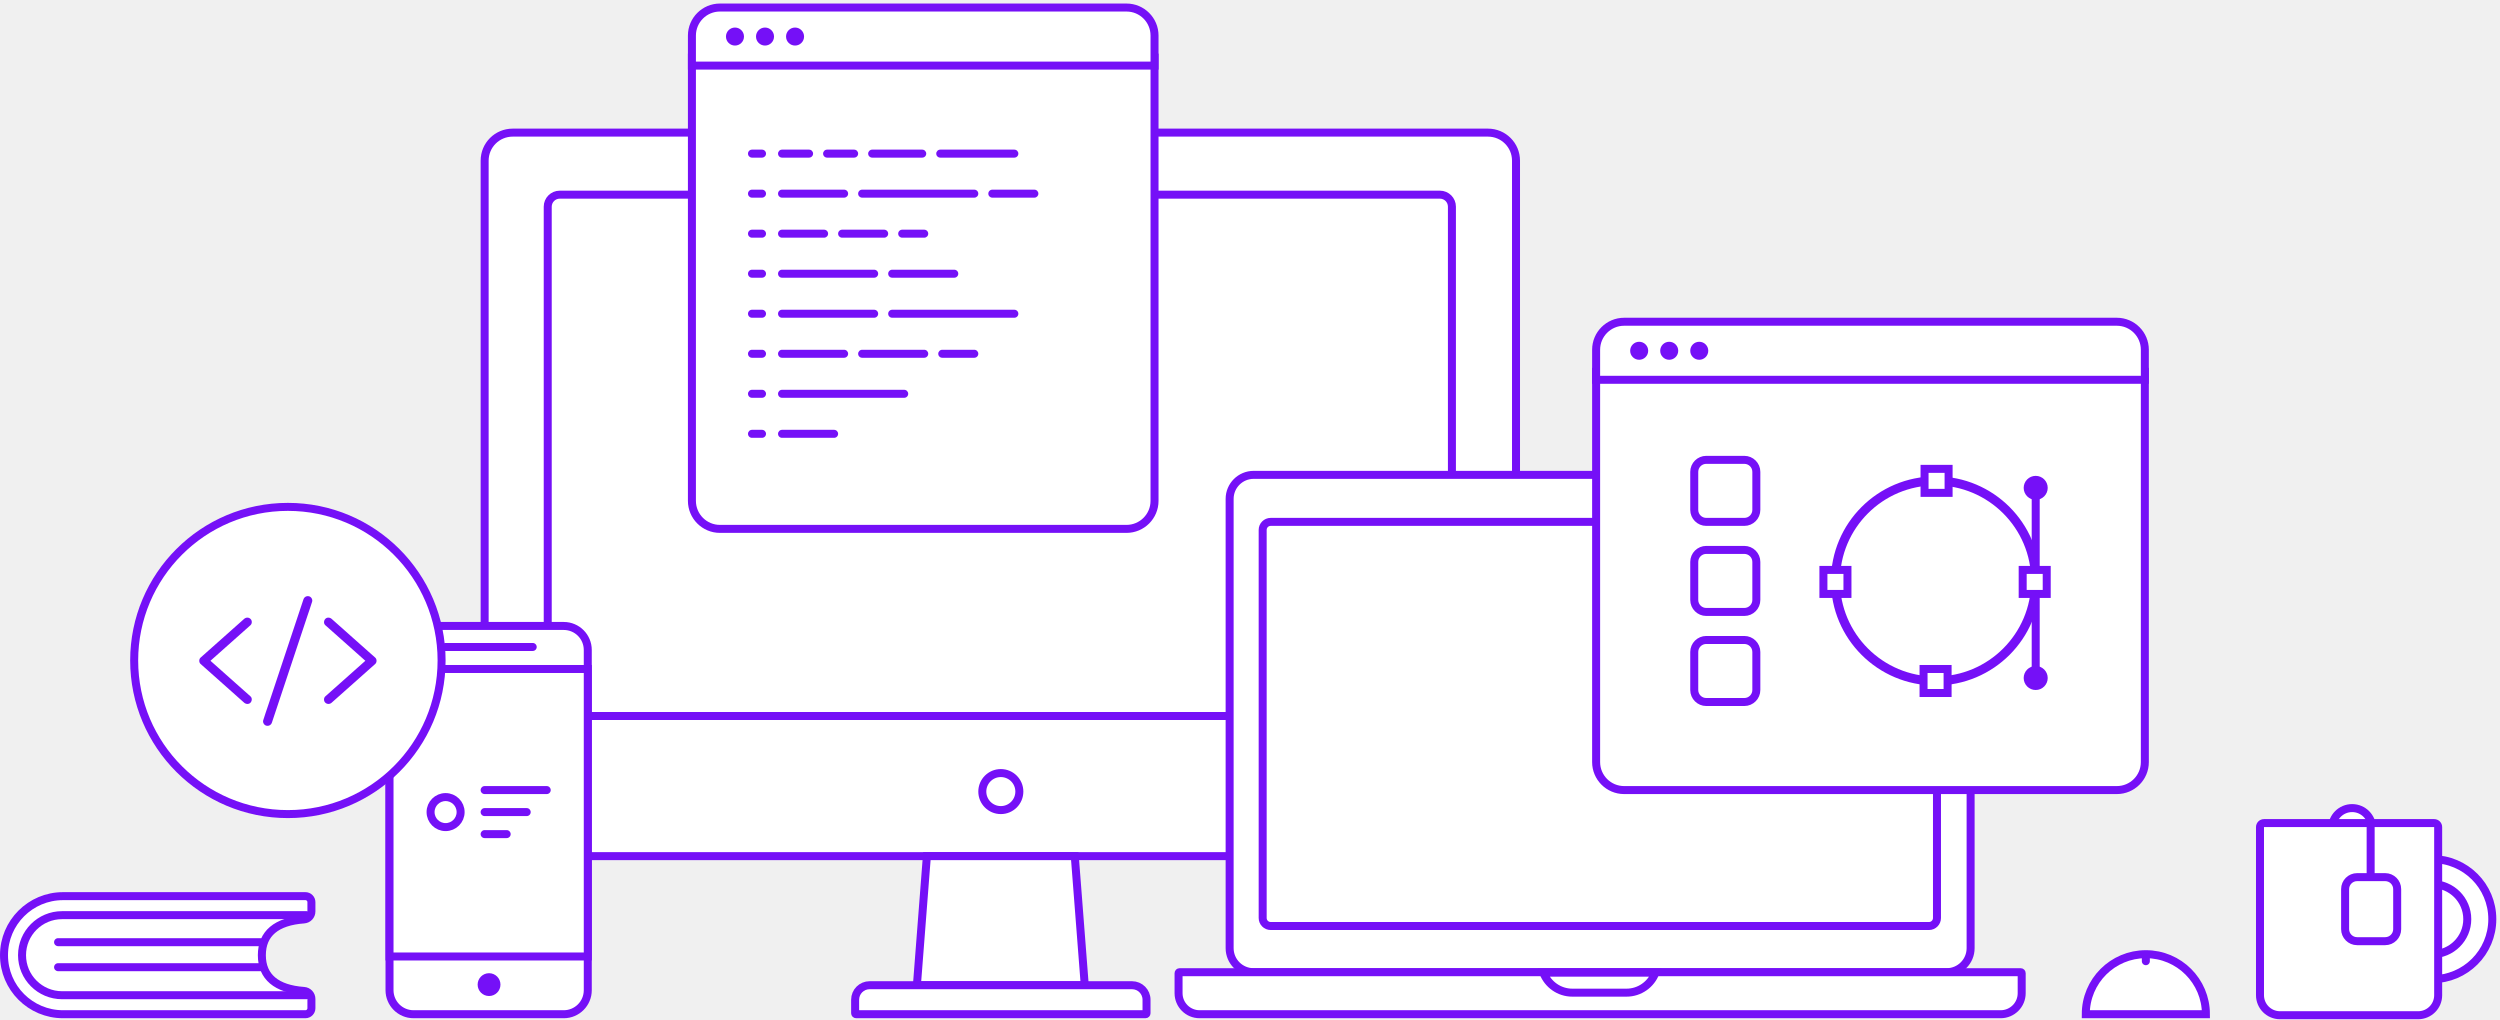
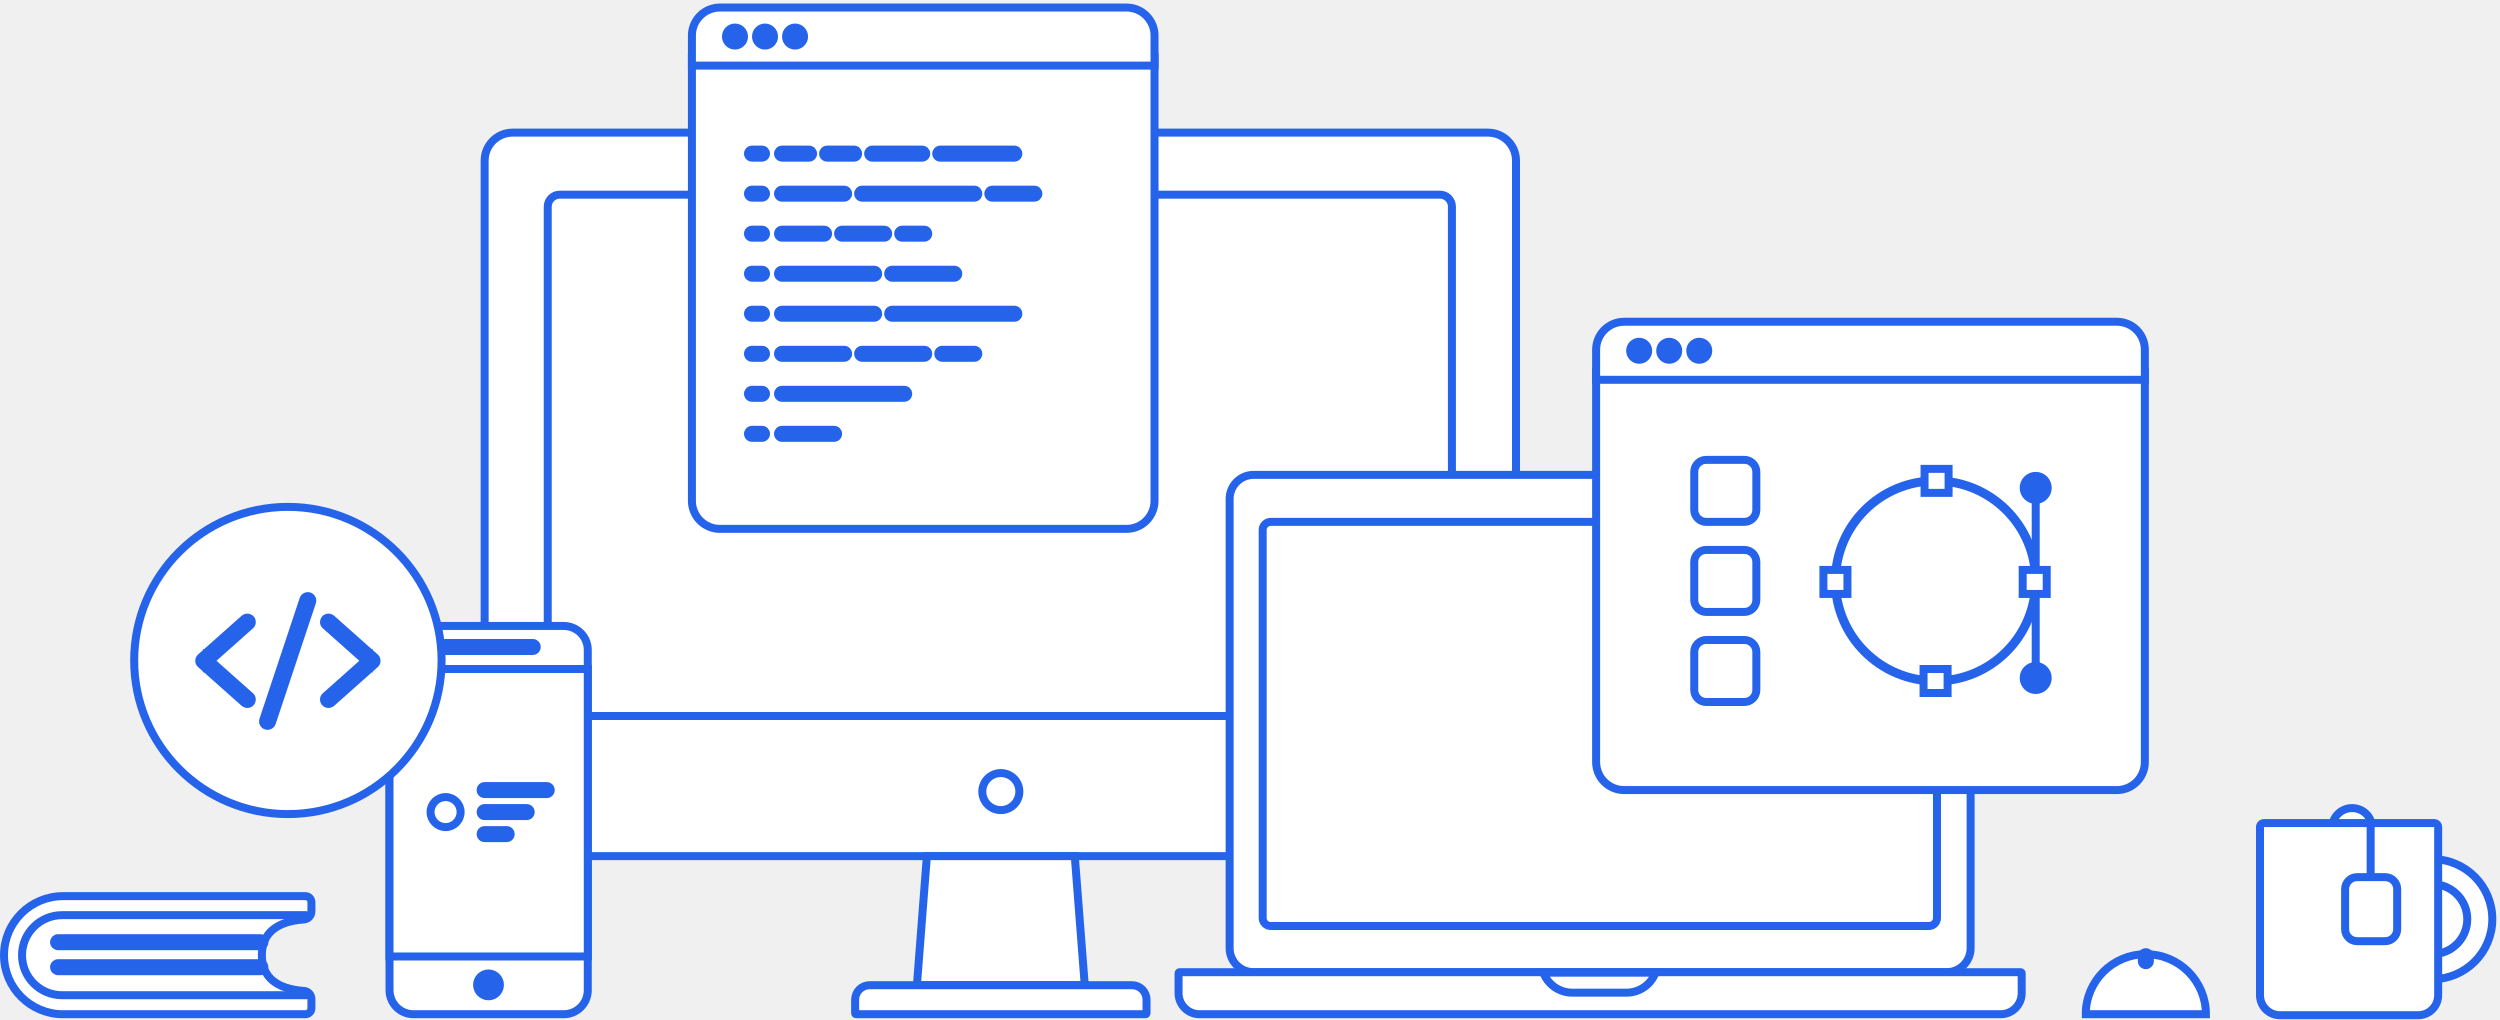
- <svg xmlns="http://www.w3.org/2000/svg" width="650px" height="265px" viewBox="0 0 650 265" version="1.1">
-   <g id="Website" stroke="none" stroke-width="1" fill="none" fill-rule="evenodd">
-     <g id="Group-32" transform="translate(0, 3)">
-       <path d="M126.008,38.765 C126.008,34.738 129.264,31.482 133.298,31.482 L386.872,31.482 C390.899,31.482 394.162,34.74 394.162,38.765 L394.162,212.307 C394.162,216.334 390.906,219.591 386.872,219.591 L133.298,219.591 C129.271,219.591 126.008,216.332 126.008,212.307 L126.008,38.765 Z" id="Case" stroke="#7510F7" stroke-width="2.081" fill="#FFFFFF" />
-       <path d="M142.41,50.737 C142.41,49.012 143.813,47.613 145.536,47.613 L374.374,47.613 C376.103,47.613 377.5,49.004 377.5,50.737 L377.5,180.042 C377.5,181.766 376.097,183.166 374.374,183.166 L145.536,183.166 C143.807,183.166 142.41,181.774 142.41,180.042 L142.41,50.737 Z" id="Case" stroke="#7510F7" stroke-width="2.081" fill="#FFFFFF" />
-       <path d="M240.99,219.591 L279.441,219.591 L282.037,253.154 L238.394,253.154 L240.99,219.591 Z" id="Case" stroke="#7510F7" stroke-width="2.081" fill="#FFFFFF" />
-       <path d="M222.334,253.411 L222.334,256.927 C222.334,259.007 224.024,260.699 226.104,260.699 L294.326,260.699 C296.402,260.699 298.096,259.007 298.096,256.927 L298.096,253.411 C298.096,253.266 297.984,253.154 297.835,253.154 L222.596,253.154 C222.45,253.154 222.334,253.269 222.334,253.411 Z" id="Keyboard" stroke="#7510F7" stroke-width="2.081" fill="#FFFFFF" transform="translate(260.2153, 256.9265) scale(1, -1) translate(-260.2153, -256.9265) " />
-       <ellipse id="Oval-6" stroke="#7510F7" stroke-width="2.081" cx="260.215" cy="202.809" rx="4.816" ry="4.813" />
-       <rect id="Case" stroke="#7510F7" stroke-width="2.081" fill="#FFFFFF" x="101.275" y="159.75" width="51.547" height="100.949" rx="6.244" />
-       <path d="M101.275,170.937 L152.822,170.937 L152.822,245.687 L101.275,245.687 L101.275,170.937 Z" id="Case" stroke="#7510F7" stroke-width="2.081" fill="#FFFFFF" />
-       <rect id="Rectangle-11" fill="#7510F7" x="114.812" y="164.173" width="24.733" height="2.081" rx="1.041" />
-       <rect id="Rectangle-11" fill="#7510F7" x="124.185" y="250.032" width="5.936" height="5.932" rx="2.966" />
-       <ellipse id="Oval-6" stroke="#7510F7" stroke-width="2.081" fill="#FFFFFF" cx="115.854" cy="208.143" rx="3.905" ry="3.903" />
-       <rect id="Rectangle-11" fill="#7510F7" x="124.966" y="201.378" width="18.224" height="2.081" rx="1.041" />
-       <rect id="Rectangle-11" fill="#7510F7" x="124.966" y="207.102" width="13.017" height="2.081" rx="1.041" />
-       <rect id="Rectangle-11" fill="#7510F7" x="124.966" y="212.826" width="7.81" height="2.081" rx="1.041" />
-       <ellipse id="Oval-7" stroke="#7510F7" stroke-width="2.081" fill="#FFFFFF" cx="74.849" cy="168.726" rx="39.964" ry="39.937" />
-       <rect id="Case" stroke="#7510F7" stroke-width="2.081" fill="#FFFFFF" x="319.705" y="120.463" width="192.654" height="129.309" rx="6.244" />
-       <path d="M306.426,250.026 L306.426,255.235 C306.426,258.248 308.874,260.699 311.888,260.699 L520.176,260.699 C523.187,260.699 525.638,258.25 525.638,255.235 L525.638,250.026 C525.638,249.884 525.525,249.772 525.379,249.772 L306.685,249.772 C306.539,249.772 306.426,249.884 306.426,250.026 Z" id="Keyboard" stroke="#7510F7" stroke-width="2.081" fill="#FFFFFF" />
-       <path d="M430.429,249.889 L401.27,249.888 C402.434,252.961 405.402,255.092 408.808,255.092 L422.891,255.092 C426.297,255.092 429.265,252.962 430.429,249.889 Z" id="Notch" stroke="#7510F7" stroke-width="2.081" fill="#FFFFFF" />
-       <rect id="Screen" stroke="#7510F7" stroke-width="2.081" fill="#FFFFFF" x="328.295" y="132.691" width="175.32" height="105.073" rx="2.081" />
-       <ellipse id="Oval-3" fill="#293347" cx="254.358" cy="49.954" rx="1.302" ry="1.301" />
-       <path d="M179.899,11.968 L300.178,11.968 L300.178,127.228 C300.178,131.249 296.909,134.512 292.886,134.512 L187.191,134.512 C183.166,134.512 179.899,131.248 179.899,127.228 L179.899,11.968 Z" id="Case" stroke="#7510F7" stroke-width="2.081" fill="#FFFFFF" />
-       <path d="M179.899,6.238 C179.899,2.22 183.169,-1.041 187.191,-1.041 L292.886,-1.041 C296.913,-1.041 300.178,2.216 300.178,6.238 L300.178,14.05 L179.899,14.05 L179.899,6.238 Z" id="Case" stroke="#7510F7" stroke-width="2.081" fill="#FFFFFF" />
-       <ellipse id="Oval-5" fill="#7510F7" cx="191.094" cy="6.504" rx="2.343" ry="2.342" />
-       <ellipse id="Oval-5" fill="#7510F7" cx="198.904" cy="6.504" rx="2.343" ry="2.342" />
-       <ellipse id="Oval-5" fill="#7510F7" cx="206.714" cy="6.504" rx="2.343" ry="2.342" />
-       <rect id="Rectangle-11" fill="#7510F7" x="194.478" y="87.94" width="4.686" height="2.081" rx="1.041" />
-       <rect id="Rectangle-11" fill="#7510F7" x="194.478" y="35.905" width="4.686" height="2.081" rx="1.041" />
-       <path d="M203.329,35.905 L210.36,35.905 C210.935,35.905 211.401,36.371 211.401,36.945 C211.401,37.52 210.935,37.986 210.36,37.986 L203.329,37.986 C202.754,37.986 202.288,37.52 202.288,36.945 C202.288,36.371 202.754,35.905 203.329,35.905 Z" id="Rectangle-11" fill="#7510F7" />
-       <path d="M215.045,35.905 L222.075,35.905 C222.65,35.905 223.116,36.371 223.116,36.945 C223.116,37.52 222.65,37.986 222.075,37.986 L215.045,37.986 C214.47,37.986 214.004,37.52 214.004,36.945 C214.004,36.371 214.47,35.905 215.045,35.905 Z" id="Rectangle-11" fill="#7510F7" />
-       <path d="M226.76,35.905 L239.779,35.905 C240.354,35.905 240.82,36.371 240.82,36.945 C240.82,37.52 240.354,37.986 239.779,37.986 L226.76,37.986 C226.186,37.986 225.72,37.52 225.72,36.945 C225.72,36.371 226.186,35.905 226.76,35.905 Z" id="Rectangle-11" fill="#7510F7" />
-       <path d="M244.464,35.905 L263.731,35.905 C264.305,35.905 264.771,36.371 264.771,36.945 C264.771,37.52 264.305,37.986 263.731,37.986 L244.464,37.986 C243.889,37.986 243.423,37.52 243.423,36.945 C243.423,36.371 243.889,35.905 244.464,35.905 Z" id="Rectangle-11" fill="#7510F7" />
-       <rect id="Rectangle-11" fill="#7510F7" x="194.478" y="46.312" width="4.686" height="2.081" rx="1.041" />
-       <rect id="Rectangle-11" fill="#7510F7" x="194.478" y="56.719" width="4.686" height="2.081" rx="1.041" />
-       <rect id="Rectangle-11" fill="#7510F7" x="194.478" y="67.126" width="4.686" height="2.081" rx="1.041" />
-       <rect id="Rectangle-11" fill="#7510F7" x="194.478" y="77.533" width="4.686" height="2.081" rx="1.041" />
-       <rect id="Rectangle-11" fill="#7510F7" x="194.478" y="98.348" width="4.686" height="2.081" rx="1.041" />
-       <rect id="Rectangle-11" fill="#7510F7" x="194.478" y="108.755" width="4.686" height="2.081" rx="1.041" />
-       <rect id="Rectangle-11" fill="#7510F7" x="202.288" y="46.312" width="18.224" height="2.081" rx="1.041" />
-       <rect id="Rectangle-11" fill="#7510F7" x="223.116" y="46.312" width="31.241" height="2.081" rx="1.041" />
-       <rect id="Rectangle-11" fill="#7510F7" x="256.961" y="46.312" width="13.017" height="2.081" rx="1.041" />
-       <rect id="Rectangle-11" fill="#7510F7" x="202.288" y="56.719" width="13.017" height="2.081" rx="1.041" />
-       <rect id="Rectangle-11" fill="#7510F7" x="217.909" y="56.719" width="13.017" height="2.081" rx="1.041" />
-       <rect id="Rectangle-11" fill="#7510F7" x="233.53" y="56.719" width="7.81" height="2.081" rx="1.041" />
-       <rect id="Rectangle-11" fill="#7510F7" x="202.288" y="67.126" width="26.035" height="2.081" rx="1.041" />
-       <rect id="Rectangle-11" fill="#7510F7" x="230.926" y="67.126" width="18.224" height="2.081" rx="1.041" />
-       <rect id="Rectangle-11" fill="#7510F7" x="202.288" y="77.533" width="26.035" height="2.081" rx="1.041" />
-       <rect id="Rectangle-11" fill="#7510F7" x="230.926" y="77.533" width="33.845" height="2.081" rx="1.041" />
-       <rect id="Rectangle-11" fill="#7510F7" x="202.288" y="87.94" width="18.224" height="2.081" rx="1.041" />
-       <rect id="Rectangle-11" fill="#7510F7" x="223.116" y="87.94" width="18.224" height="2.081" rx="1.041" />
-       <rect id="Rectangle-11" fill="#7510F7" x="243.944" y="87.94" width="10.414" height="2.081" rx="1.041" />
-       <rect id="Rectangle-11" fill="#7510F7" x="202.288" y="98.348" width="33.845" height="2.081" rx="1.041" />
-       <rect id="Rectangle-11" fill="#7510F7" x="202.288" y="108.755" width="15.621" height="2.081" rx="1.041" />
-       <path d="M414.991,93.664 L557.659,93.664 L557.659,195.143 C557.659,199.163 554.4,202.419 550.374,202.419 L422.277,202.419 C418.256,202.419 414.991,199.157 414.991,195.143 L414.991,93.664 Z" id="Case" stroke="#7510F7" stroke-width="2.081" fill="#FFFFFF" />
-       <path d="M414.991,87.934 C414.991,83.913 418.251,80.655 422.277,80.655 L550.374,80.655 C554.398,80.655 557.659,83.912 557.659,87.934 L557.659,95.746 L414.991,95.746 L414.991,87.934 Z" id="Case" stroke="#7510F7" stroke-width="2.081" fill="#FFFFFF" />
-       <ellipse id="Oval-5" fill="#7510F7" cx="426.186" cy="88.201" rx="2.343" ry="2.342" />
-       <ellipse id="Oval-5" fill="#7510F7" cx="433.996" cy="88.201" rx="2.343" ry="2.342" />
-       <ellipse id="Oval-5" fill="#7510F7" cx="441.806" cy="88.201" rx="2.343" ry="2.342" />
-       <ellipse id="Oval-6" stroke="#7510F7" stroke-width="2.342" fill="#FFFFFF" cx="503.248" cy="148.042" rx="26.035" ry="26.018" />
-       <path d="M500.383,118.902 L500.383,125.146 L506.633,125.146 L506.633,118.902 L500.383,118.902 Z" id="Rectangle-12" stroke="#7510F7" stroke-width="2.081" fill="#FFFFFF" />
-       <path d="M500.123,170.937 L500.123,177.182 L506.373,177.182 L506.373,170.937 L500.123,170.937 Z" id="Rectangle-12" stroke="#7510F7" stroke-width="2.081" fill="#FFFFFF" />
-       <path d="M474.089,145.18 L474.089,151.424 L480.338,151.424 L480.338,145.18 L474.089,145.18 Z" id="Rectangle-12" stroke="#7510F7" stroke-width="2.081" fill="#FFFFFF" />
-       <path d="M525.897,145.18 L525.897,151.424 L532.147,151.424 L532.147,145.18 L525.897,145.18 Z" id="Rectangle-12" stroke="#7510F7" stroke-width="2.081" fill="#FFFFFF" />
-       <line x1="529.282" y1="124.626" x2="529.282" y2="144.139" id="Line" stroke="#7510F7" stroke-width="2.081" stroke-linecap="square" />
-       <line x1="529.282" y1="151.944" x2="529.282" y2="171.458" id="Line" stroke="#7510F7" stroke-width="2.081" stroke-linecap="square" />
-       <ellipse id="Oval-5" fill="#7510F7" cx="529.282" cy="123.845" rx="3.124" ry="3.122" />
-       <ellipse id="Oval-5" fill="#7510F7" cx="529.282" cy="173.279" rx="3.124" ry="3.122" />
-       <g id="Group-60" transform="translate(439.4632, 115.5194)" fill="#FFFFFF" stroke="#7510F7" stroke-width="2.081">
-         <rect id="Rectangle-15" x="1.041" y="1.041" width="16.143" height="16.131" rx="3.122" />
-         <rect id="Rectangle-15" x="1.041" y="24.457" width="16.143" height="16.131" rx="3.122" />
-         <rect id="Rectangle-15" x="1.041" y="47.873" width="16.143" height="16.131" rx="3.122" />
+ <svg xmlns="http://www.w3.org/2000/svg" xmlns:ns1="http://vectornator.io" height="265px" style="fill-rule:nonzero;clip-rule:evenodd;stroke-linecap:round;stroke-linejoin:round;" xml:space="preserve" width="650px" version="1.1" viewBox="0 0 650 265">
+   <defs />
+   <g id="Website" ns1:layerName="Website">
+     <g opacity="1">
+       <path stroke="#2563eb" stroke-width="2.081" d="M126.008+41.765C126.008+37.738+129.264+34.482+133.298+34.482L386.872+34.482C390.899+34.482+394.162+37.74+394.162+41.765L394.162+215.307C394.162+219.334+390.906+222.591+386.872+222.591L133.298+222.591C129.271+222.591+126.008+219.332+126.008+215.307L126.008+41.765Z" fill="#ffffff" stroke-linecap="butt" opacity="1" stroke-linejoin="miter" />
+       <path stroke="#2563eb" stroke-width="2.081" d="M142.41+53.736C142.41+52.012+143.813+50.613+145.536+50.613L374.374+50.613C376.103+50.613+377.5+52.004+377.5+53.736L377.5+183.042C377.5+184.766+376.097+186.166+374.374+186.166L145.536+186.166C143.807+186.166+142.41+184.774+142.41+183.042L142.41+53.736Z" fill="#ffffff" stroke-linecap="butt" opacity="1" stroke-linejoin="miter" />
+       <path stroke="#2563eb" stroke-width="2.081" d="M240.99+222.591L279.441+222.591L282.037+256.154L238.394+256.154L240.99+222.591Z" fill="#ffffff" stroke-linecap="butt" opacity="1" stroke-linejoin="miter" />
+       <path stroke="#2563eb" stroke-width="2.081" d="M222.334+263.442L222.334+259.927C222.334+257.846+224.024+256.154+226.104+256.154L294.326+256.154C296.402+256.154+298.096+257.846+298.096+259.927L298.096+263.442C298.096+263.587+297.984+263.699+297.835+263.699L222.596+263.699C222.45+263.699+222.334+263.584+222.334+263.442Z" fill="#ffffff" stroke-linecap="butt" opacity="1" stroke-linejoin="miter" />
+       <path stroke="#2563eb" stroke-width="2.081" d="M255.399+205.809C255.399+203.151+257.555+200.996+260.215+200.996C262.875+200.996+265.032+203.151+265.032+205.809C265.032+208.468+262.875+210.623+260.215+210.623C257.555+210.623+255.399+208.468+255.399+205.809Z" fill="none" stroke-linecap="butt" opacity="1" stroke-linejoin="miter" />
+       <path stroke="#2563eb" stroke-width="2.081" d="M107.519+162.75L146.578+162.75C150.026+162.75+152.822+165.545+152.822+168.994L152.822+257.455C152.822+260.903+150.026+263.699+146.578+263.699L107.519+263.699C104.071+263.699+101.275+260.903+101.275+257.455L101.275+168.994C101.275+165.545+104.071+162.75+107.519+162.75Z" fill="#ffffff" stroke-linecap="butt" opacity="1" stroke-linejoin="miter" />
+       <path stroke="#2563eb" stroke-width="2.081" d="M101.275+173.937L152.822+173.937L152.822+248.687L101.275+248.687L101.275+173.937Z" fill="#ffffff" stroke-linecap="butt" opacity="1" stroke-linejoin="miter" />
+       <path stroke="#2563eb" stroke-width="2.081" d="M115.853+167.173L138.504+167.173C139.079+167.173+139.545+167.639+139.545+168.214L139.545+168.214C139.545+168.788+139.079+169.254+138.504+169.254L115.853+169.254C115.278+169.254+114.812+168.788+114.812+168.214L114.812+168.214C114.812+167.639+115.278+167.173+115.853+167.173Z" fill="#7510f7" stroke-linecap="butt" opacity="1" stroke-linejoin="miter" />
+       <path stroke="#2563eb" stroke-width="2.081" d="M127.012+253.101L127.015+253.101C128.653+253.101+129.981+254.429+129.981+256.067L129.981+256.067C129.981+257.706+128.653+259.033+127.015+259.033L127.012+259.033C125.373+259.033+124.046+257.706+124.046+256.067L124.046+256.067C124.046+254.429+125.373+253.101+127.012+253.101Z" fill="#2563eb" stroke-linecap="butt" opacity="1" stroke-linejoin="miter" />
+       <path stroke="#2563eb" stroke-width="2.081" d="M111.949+211.143C111.949+208.988+113.697+207.24+115.854+207.24C118.011+207.24+119.759+208.988+119.759+211.143C119.759+213.298+118.011+215.046+115.854+215.046C113.697+215.046+111.949+213.298+111.949+211.143Z" fill="#ffffff" stroke-linecap="butt" opacity="1" stroke-linejoin="miter" />
+       <path stroke="#2563eb" stroke-width="2.081" d="M126.007+204.378L142.149+204.378C142.724+204.378+143.19+204.844+143.19+205.419L143.19+205.419C143.19+205.994+142.724+206.46+142.149+206.46L126.007+206.46C125.432+206.46+124.966+205.994+124.966+205.419L124.966+205.419C124.966+204.844+125.432+204.378+126.007+204.378Z" fill="#7510f7" stroke-linecap="butt" opacity="1" stroke-linejoin="miter" />
+       <path stroke="#2563eb" stroke-width="2.081" d="M126.007+210.102L136.942+210.102C137.517+210.102+137.983+210.568+137.983+211.143L137.983+211.143C137.983+211.718+137.517+212.184+136.942+212.184L126.007+212.184C125.432+212.184+124.966+211.718+124.966+211.143L124.966+211.143C124.966+210.568+125.432+210.102+126.007+210.102Z" fill="#7510f7" stroke-linecap="butt" opacity="1" stroke-linejoin="miter" />
+       <path stroke="#2563eb" stroke-width="2.081" d="M126.007+215.826L131.736+215.826C132.31+215.826+132.776+216.292+132.776+216.867L132.776+216.867C132.776+217.442+132.31+217.908+131.736+217.908L126.007+217.908C125.432+217.908+124.966+217.442+124.966+216.867L124.966+216.867C124.966+216.292+125.432+215.826+126.007+215.826Z" fill="#7510f7" stroke-linecap="butt" opacity="1" stroke-linejoin="miter" />
+       <path stroke="#2563eb" stroke-width="2.081" d="M34.886+171.726C34.886+149.669+52.778+131.788+74.849+131.788C96.921+131.788+114.813+149.669+114.813+171.726C114.813+193.783+96.921+211.663+74.849+211.663C52.778+211.663+34.886+193.783+34.886+171.726Z" fill="#ffffff" stroke-linecap="butt" opacity="1" stroke-linejoin="miter" />
+       <path stroke="#2563eb" stroke-width="2.081" d="M325.949+123.463L506.115+123.463C509.564+123.463+512.359+126.258+512.359+129.707L512.359+246.527C512.359+249.976+509.564+252.772+506.115+252.772L325.949+252.772C322.501+252.772+319.705+249.976+319.705+246.527L319.705+129.707C319.705+126.258+322.501+123.463+325.949+123.463Z" fill="#ffffff" stroke-linecap="butt" opacity="1" stroke-linejoin="miter" />
+       <path stroke="#2563eb" stroke-width="2.081" d="M306.426+253.026L306.426+258.235C306.426+261.248+308.874+263.699+311.888+263.699L520.176+263.699C523.187+263.699+525.638+261.25+525.638+258.235L525.638+253.026C525.638+252.884+525.525+252.772+525.379+252.772L306.685+252.772C306.539+252.772+306.426+252.884+306.426+253.026Z" fill="#ffffff" stroke-linecap="butt" opacity="1" stroke-linejoin="miter" />
+       <path stroke="#2563eb" stroke-width="2.081" d="M430.429+252.889L401.27+252.888C402.434+255.961+405.402+258.092+408.808+258.092L422.891+258.092C426.297+258.092+429.265+255.962+430.429+252.889Z" fill="#ffffff" stroke-linecap="butt" opacity="1" stroke-linejoin="miter" />
+       <path stroke="#2563eb" stroke-width="2.081" d="M330.376+135.691L501.533+135.691C502.683+135.691+503.615+136.623+503.615+137.773L503.615+238.683C503.615+239.832+502.683+240.764+501.533+240.764L330.376+240.764C329.227+240.764+328.295+239.832+328.295+238.683L328.295+137.773C328.295+136.623+329.227+135.691+330.376+135.691Z" fill="#ffffff" stroke-linecap="butt" opacity="1" stroke-linejoin="miter" />
+       <path stroke="#2563eb" stroke-width="2.081" d="M253.056+52.954C253.056+52.236+253.639+51.653+254.358+51.653C255.076+51.653+255.659+52.236+255.659+52.954C255.659+53.673+255.076+54.255+254.358+54.255C253.639+54.255+253.056+53.673+253.056+52.954Z" fill="#293347" stroke-linecap="butt" opacity="1" stroke-linejoin="miter" />
+       <path stroke="#2563eb" stroke-width="2.081" d="M179.899+14.968L300.178+14.968L300.178+130.228C300.178+134.249+296.909+137.512+292.886+137.512L187.191+137.512C183.166+137.512+179.899+134.248+179.899+130.228L179.899+14.968Z" fill="#ffffff" stroke-linecap="butt" opacity="1" stroke-linejoin="miter" />
+       <path stroke="#2563eb" stroke-width="2.081" d="M179.899+9.238C179.899+5.22+183.169+1.959+187.191+1.959L292.886+1.959C296.913+1.959+300.178+5.216+300.178+9.238L300.178+17.05L179.899+17.05L179.899+9.238Z" fill="#ffffff" stroke-linecap="butt" opacity="1" stroke-linejoin="miter" />
+       <path stroke="#2563eb" stroke-width="2.081" d="M188.751+9.504C188.751+8.211+189.8+7.163+191.094+7.163C192.388+7.163+193.437+8.211+193.437+9.504C193.437+10.798+192.388+11.846+191.094+11.846C189.8+11.846+188.751+10.798+188.751+9.504Z" fill="#2563eb" stroke-linecap="butt" opacity="1" stroke-linejoin="miter" />
+       <path stroke="#2563eb" stroke-width="2.081" d="M196.561+9.504C196.561+8.211+197.61+7.163+198.904+7.163C200.198+7.163+201.247+8.211+201.247+9.504C201.247+10.798+200.198+11.846+198.904+11.846C197.61+11.846+196.561+10.798+196.561+9.504Z" fill="#2563eb" stroke-linecap="butt" opacity="1" stroke-linejoin="miter" />
+       <path stroke="#2563eb" stroke-width="2.081" d="M204.371+9.504C204.371+8.211+205.42+7.163+206.714+7.163C208.008+7.163+209.057+8.211+209.057+9.504C209.057+10.798+208.008+11.846+206.714+11.846C205.42+11.846+204.371+10.798+204.371+9.504Z" fill="#2563eb" stroke-linecap="butt" opacity="1" stroke-linejoin="miter" />
+       <path stroke="#2563eb" stroke-width="2.081" d="M195.519+90.94L198.124+90.94C198.698+90.94+199.164+91.406+199.164+91.981L199.164+91.981C199.164+92.556+198.698+93.022+198.124+93.022L195.519+93.022C194.944+93.022+194.478+92.556+194.478+91.981L194.478+91.981C194.478+91.406+194.944+90.94+195.519+90.94Z" fill="#7510f7" stroke-linecap="butt" opacity="1" stroke-linejoin="miter" />
+       <path stroke="#2563eb" stroke-width="2.081" d="M195.519+38.905L198.124+38.905C198.698+38.905+199.164+39.371+199.164+39.945L199.164+39.945C199.164+40.52+198.698+40.986+198.124+40.986L195.519+40.986C194.944+40.986+194.478+40.52+194.478+39.945L194.478+39.945C194.478+39.371+194.944+38.905+195.519+38.905Z" fill="#7510f7" stroke-linecap="butt" opacity="1" stroke-linejoin="miter" />
+       <path stroke="#2563eb" stroke-width="2.081" d="M203.329+38.905L210.36+38.905C210.935+38.905+211.401+39.371+211.401+39.945C211.401+40.52+210.935+40.986+210.36+40.986L203.329+40.986C202.754+40.986+202.288+40.52+202.288+39.945C202.288+39.371+202.754+38.905+203.329+38.905Z" fill="#7510f7" stroke-linecap="butt" opacity="1" stroke-linejoin="miter" />
+       <path stroke="#2563eb" stroke-width="2.081" d="M215.045+38.905L222.075+38.905C222.65+38.905+223.116+39.371+223.116+39.945C223.116+40.52+222.65+40.986+222.075+40.986L215.045+40.986C214.47+40.986+214.004+40.52+214.004+39.945C214.004+39.371+214.47+38.905+215.045+38.905Z" fill="#7510f7" stroke-linecap="butt" opacity="1" stroke-linejoin="miter" />
+       <path stroke="#2563eb" stroke-width="2.081" d="M226.76+38.905L239.779+38.905C240.354+38.905+240.82+39.371+240.82+39.945C240.82+40.52+240.354+40.986+239.779+40.986L226.76+40.986C226.186+40.986+225.72+40.52+225.72+39.945C225.72+39.371+226.186+38.905+226.76+38.905Z" fill="#7510f7" stroke-linecap="butt" opacity="1" stroke-linejoin="miter" />
+       <path stroke="#2563eb" stroke-width="2.081" d="M244.464+38.905L263.731+38.905C264.305+38.905+264.771+39.371+264.771+39.945C264.771+40.52+264.305+40.986+263.731+40.986L244.464+40.986C243.889+40.986+243.423+40.52+243.423+39.945C243.423+39.371+243.889+38.905+244.464+38.905Z" fill="#7510f7" stroke-linecap="butt" opacity="1" stroke-linejoin="miter" />
+       <path stroke="#2563eb" stroke-width="2.081" d="M195.519+49.312L198.124+49.312C198.698+49.312+199.164+49.778+199.164+50.352L199.164+50.352C199.164+50.927+198.698+51.393+198.124+51.393L195.519+51.393C194.944+51.393+194.478+50.927+194.478+50.352L194.478+50.352C194.478+49.778+194.944+49.312+195.519+49.312Z" fill="#7510f7" stroke-linecap="butt" opacity="1" stroke-linejoin="miter" />
+       <path stroke="#2563eb" stroke-width="2.081" d="M195.519+59.719L198.124+59.719C198.698+59.719+199.164+60.185+199.164+60.76L199.164+60.76C199.164+61.334+198.698+61.8+198.124+61.8L195.519+61.8C194.944+61.8+194.478+61.334+194.478+60.76L194.478+60.76C194.478+60.185+194.944+59.719+195.519+59.719Z" fill="#7510f7" stroke-linecap="butt" opacity="1" stroke-linejoin="miter" />
+       <path stroke="#2563eb" stroke-width="2.081" d="M195.519+70.126L198.124+70.126C198.698+70.126+199.164+70.592+199.164+71.167L199.164+71.167C199.164+71.742+198.698+72.207+198.124+72.207L195.519+72.207C194.944+72.207+194.478+71.742+194.478+71.167L194.478+71.167C194.478+70.592+194.944+70.126+195.519+70.126Z" fill="#7510f7" stroke-linecap="butt" opacity="1" stroke-linejoin="miter" />
+       <path stroke="#2563eb" stroke-width="2.081" d="M195.519+80.533L198.124+80.533C198.698+80.533+199.164+80.999+199.164+81.574L199.164+81.574C199.164+82.149+198.698+82.615+198.124+82.615L195.519+82.615C194.944+82.615+194.478+82.149+194.478+81.574L194.478+81.574C194.478+80.999+194.944+80.533+195.519+80.533Z" fill="#7510f7" stroke-linecap="butt" opacity="1" stroke-linejoin="miter" />
+       <path stroke="#2563eb" stroke-width="2.081" d="M195.519+101.348L198.124+101.348C198.698+101.348+199.164+101.814+199.164+102.388L199.164+102.388C199.164+102.963+198.698+103.429+198.124+103.429L195.519+103.429C194.944+103.429+194.478+102.963+194.478+102.388L194.478+102.388C194.478+101.814+194.944+101.348+195.519+101.348Z" fill="#7510f7" stroke-linecap="butt" opacity="1" stroke-linejoin="miter" />
+       <path stroke="#2563eb" stroke-width="2.081" d="M195.519+111.755L198.124+111.755C198.698+111.755+199.164+112.221+199.164+112.795L199.164+112.795C199.164+113.37+198.698+113.836+198.124+113.836L195.519+113.836C194.944+113.836+194.478+113.37+194.478+112.795L194.478+112.795C194.478+112.221+194.944+111.755+195.519+111.755Z" fill="#7510f7" stroke-linecap="butt" opacity="1" stroke-linejoin="miter" />
+       <path stroke="#2563eb" stroke-width="2.081" d="M203.329+49.312L219.472+49.312C220.047+49.312+220.513+49.778+220.513+50.352L220.513+50.352C220.513+50.927+220.047+51.393+219.472+51.393L203.329+51.393C202.754+51.393+202.288+50.927+202.288+50.352L202.288+50.352C202.288+49.778+202.754+49.312+203.329+49.312Z" fill="#7510f7" stroke-linecap="butt" opacity="1" stroke-linejoin="miter" />
+       <path stroke="#2563eb" stroke-width="2.081" d="M224.157+49.312L253.317+49.312C253.892+49.312+254.358+49.778+254.358+50.352L254.358+50.352C254.358+50.927+253.892+51.393+253.317+51.393L224.157+51.393C223.582+51.393+223.116+50.927+223.116+50.352L223.116+50.352C223.116+49.778+223.582+49.312+224.157+49.312Z" fill="#7510f7" stroke-linecap="butt" opacity="1" stroke-linejoin="miter" />
+       <path stroke="#2563eb" stroke-width="2.081" d="M258.002+49.312L268.938+49.312C269.512+49.312+269.978+49.778+269.978+50.352L269.978+50.352C269.978+50.927+269.512+51.393+268.938+51.393L258.002+51.393C257.427+51.393+256.961+50.927+256.961+50.352L256.961+50.352C256.961+49.778+257.427+49.312+258.002+49.312Z" fill="#7510f7" stroke-linecap="butt" opacity="1" stroke-linejoin="miter" />
+       <path stroke="#2563eb" stroke-width="2.081" d="M203.329+59.719L214.265+59.719C214.84+59.719+215.306+60.185+215.306+60.76L215.306+60.76C215.306+61.334+214.84+61.8+214.265+61.8L203.329+61.8C202.754+61.8+202.288+61.334+202.288+60.76L202.288+60.76C202.288+60.185+202.754+59.719+203.329+59.719Z" fill="#7510f7" stroke-linecap="butt" opacity="1" stroke-linejoin="miter" />
+       <path stroke="#2563eb" stroke-width="2.081" d="M218.95+59.719L229.886+59.719C230.461+59.719+230.926+60.185+230.926+60.76L230.926+60.76C230.926+61.334+230.461+61.8+229.886+61.8L218.95+61.8C218.375+61.8+217.909+61.334+217.909+60.76L217.909+60.76C217.909+60.185+218.375+59.719+218.95+59.719Z" fill="#7510f7" stroke-linecap="butt" opacity="1" stroke-linejoin="miter" />
+       <path stroke="#2563eb" stroke-width="2.081" d="M234.571+59.719L240.3+59.719C240.874+59.719+241.34+60.185+241.34+60.76L241.34+60.76C241.34+61.334+240.874+61.8+240.3+61.8L234.571+61.8C233.996+61.8+233.53+61.334+233.53+60.76L233.53+60.76C233.53+60.185+233.996+59.719+234.571+59.719Z" fill="#7510f7" stroke-linecap="butt" opacity="1" stroke-linejoin="miter" />
+       <path stroke="#2563eb" stroke-width="2.081" d="M203.329+70.126L227.282+70.126C227.857+70.126+228.323+70.592+228.323+71.167L228.323+71.167C228.323+71.742+227.857+72.207+227.282+72.207L203.329+72.207C202.754+72.207+202.288+71.742+202.288+71.167L202.288+71.167C202.288+70.592+202.754+70.126+203.329+70.126Z" fill="#7510f7" stroke-linecap="butt" opacity="1" stroke-linejoin="miter" />
+       <path stroke="#2563eb" stroke-width="2.081" d="M231.967+70.126L248.11+70.126C248.685+70.126+249.151+70.592+249.151+71.167L249.151+71.167C249.151+71.742+248.685+72.207+248.11+72.207L231.967+72.207C231.392+72.207+230.926+71.742+230.926+71.167L230.926+71.167C230.926+70.592+231.392+70.126+231.967+70.126Z" fill="#7510f7" stroke-linecap="butt" opacity="1" stroke-linejoin="miter" />
+       <path stroke="#2563eb" stroke-width="2.081" d="M203.329+80.533L227.282+80.533C227.857+80.533+228.323+80.999+228.323+81.574L228.323+81.574C228.323+82.149+227.857+82.615+227.282+82.615L203.329+82.615C202.754+82.615+202.288+82.149+202.288+81.574L202.288+81.574C202.288+80.999+202.754+80.533+203.329+80.533Z" fill="#7510f7" stroke-linecap="butt" opacity="1" stroke-linejoin="miter" />
+       <path stroke="#2563eb" stroke-width="2.081" d="M231.967+80.533L263.731+80.533C264.305+80.533+264.771+80.999+264.771+81.574L264.771+81.574C264.771+82.149+264.305+82.615+263.731+82.615L231.967+82.615C231.392+82.615+230.926+82.149+230.926+81.574L230.926+81.574C230.926+80.999+231.392+80.533+231.967+80.533Z" fill="#7510f7" stroke-linecap="butt" opacity="1" stroke-linejoin="miter" />
+       <path stroke="#2563eb" stroke-width="2.081" d="M203.329+90.94L219.472+90.94C220.047+90.94+220.513+91.406+220.513+91.981L220.513+91.981C220.513+92.556+220.047+93.022+219.472+93.022L203.329+93.022C202.754+93.022+202.288+92.556+202.288+91.981L202.288+91.981C202.288+91.406+202.754+90.94+203.329+90.94Z" fill="#7510f7" stroke-linecap="butt" opacity="1" stroke-linejoin="miter" />
+       <path stroke="#2563eb" stroke-width="2.081" d="M224.157+90.94L240.3+90.94C240.874+90.94+241.34+91.406+241.34+91.981L241.34+91.981C241.34+92.556+240.874+93.022+240.3+93.022L224.157+93.022C223.582+93.022+223.116+92.556+223.116+91.981L223.116+91.981C223.116+91.406+223.582+90.94+224.157+90.94Z" fill="#7510f7" stroke-linecap="butt" opacity="1" stroke-linejoin="miter" />
+       <path stroke="#2563eb" stroke-width="2.081" d="M244.984+90.94L253.317+90.94C253.892+90.94+254.358+91.406+254.358+91.981L254.358+91.981C254.358+92.556+253.892+93.022+253.317+93.022L244.984+93.022C244.41+93.022+243.944+92.556+243.944+91.981L243.944+91.981C243.944+91.406+244.41+90.94+244.984+90.94Z" fill="#7510f7" stroke-linecap="butt" opacity="1" stroke-linejoin="miter" />
+       <path stroke="#2563eb" stroke-width="2.081" d="M203.329+101.348L235.093+101.348C235.667+101.348+236.133+101.814+236.133+102.388L236.133+102.388C236.133+102.963+235.667+103.429+235.093+103.429L203.329+103.429C202.754+103.429+202.288+102.963+202.288+102.388L202.288+102.388C202.288+101.814+202.754+101.348+203.329+101.348Z" fill="#7510f7" stroke-linecap="butt" opacity="1" stroke-linejoin="miter" />
+       <path stroke="#2563eb" stroke-width="2.081" d="M203.329+111.755L216.868+111.755C217.443+111.755+217.909+112.221+217.909+112.795L217.909+112.795C217.909+113.37+217.443+113.836+216.868+113.836L203.329+113.836C202.754+113.836+202.288+113.37+202.288+112.795L202.288+112.795C202.288+112.221+202.754+111.755+203.329+111.755Z" fill="#7510f7" stroke-linecap="butt" opacity="1" stroke-linejoin="miter" />
+       <path stroke="#2563eb" stroke-width="2.081" d="M414.991+96.664L557.659+96.664L557.659+198.143C557.659+202.163+554.4+205.419+550.374+205.419L422.277+205.419C418.256+205.419+414.991+202.157+414.991+198.143L414.991+96.664Z" fill="#ffffff" stroke-linecap="butt" opacity="1" stroke-linejoin="miter" />
+       <path stroke="#2563eb" stroke-width="2.081" d="M414.991+90.934C414.991+86.913+418.251+83.655+422.277+83.655L550.374+83.655C554.398+83.655+557.659+86.912+557.659+90.934L557.659+98.746L414.991+98.746L414.991+90.934Z" fill="#ffffff" stroke-linecap="butt" opacity="1" stroke-linejoin="miter" />
+       <path stroke="#2563eb" stroke-width="2.081" d="M423.842+91.201C423.842+89.907+424.892+88.859+426.186+88.859C427.48+88.859+428.529+89.907+428.529+91.201C428.529+92.494+427.48+93.542+426.186+93.542C424.892+93.542+423.842+92.494+423.842+91.201Z" fill="#2563eb" stroke-linecap="butt" opacity="1" stroke-linejoin="miter" />
+       <path stroke="#2563eb" stroke-width="2.081" d="M431.653+91.201C431.653+89.907+432.702+88.859+433.996+88.859C435.29+88.859+436.339+89.907+436.339+91.201C436.339+92.494+435.29+93.542+433.996+93.542C432.702+93.542+431.653+92.494+431.653+91.201Z" fill="#2563eb" stroke-linecap="butt" opacity="1" stroke-linejoin="miter" />
+       <path stroke="#2563eb" stroke-width="2.081" d="M439.463+91.201C439.463+89.907+440.512+88.859+441.806+88.859C443.1+88.859+444.149+89.907+444.149+91.201C444.149+92.494+443.1+93.542+441.806+93.542C440.512+93.542+439.463+92.494+439.463+91.201Z" fill="#2563eb" stroke-linecap="butt" opacity="1" stroke-linejoin="miter" />
+       <path stroke="#2563eb" stroke-width="2.342" d="M477.213+151.042C477.213+136.672+488.869+125.024+503.248+125.024C517.626+125.024+529.282+136.672+529.282+151.042C529.282+165.411+517.626+177.06+503.248+177.06C488.869+177.06+477.213+165.411+477.213+151.042Z" fill="#ffffff" stroke-linecap="butt" opacity="1" stroke-linejoin="miter" />
+       <path stroke="#2563eb" stroke-width="2.081" d="M500.383+121.902L500.383+128.146L506.633+128.146L506.633+121.902L500.383+121.902Z" fill="#ffffff" stroke-linecap="butt" opacity="1" stroke-linejoin="miter" />
+       <path stroke="#2563eb" stroke-width="2.081" d="M500.123+173.937L500.123+180.182L506.373+180.182L506.373+173.937L500.123+173.937Z" fill="#ffffff" stroke-linecap="butt" opacity="1" stroke-linejoin="miter" />
+       <path stroke="#2563eb" stroke-width="2.081" d="M474.089+148.18L474.089+154.424L480.338+154.424L480.338+148.18L474.089+148.18Z" fill="#ffffff" stroke-linecap="butt" opacity="1" stroke-linejoin="miter" />
+       <path stroke="#2563eb" stroke-width="2.081" d="M525.897+148.18L525.897+154.424L532.147+154.424L532.147+148.18L525.897+148.18Z" fill="#ffffff" stroke-linecap="butt" opacity="1" stroke-linejoin="miter" />
+       <path stroke="#2563eb" stroke-width="2.081" d="M529.282+127.626L529.282+147.139" fill="none" stroke-linecap="square" opacity="1" stroke-linejoin="miter" />
+       <path stroke="#2563eb" stroke-width="2.081" d="M529.282+154.944L529.282+174.458" fill="none" stroke-linecap="square" opacity="1" stroke-linejoin="miter" />
+       <path stroke="#2563eb" stroke-width="2.081" d="M526.158+126.845C526.158+125.121+527.557+123.723+529.282+123.723C531.008+123.723+532.407+125.121+532.407+126.845C532.407+128.569+531.008+129.967+529.282+129.967C527.557+129.967+526.158+128.569+526.158+126.845Z" fill="#2563eb" stroke-linecap="butt" opacity="1" stroke-linejoin="miter" />
+       <path stroke="#2563eb" stroke-width="2.081" d="M526.158+176.279C526.158+174.555+527.557+173.157+529.282+173.157C531.008+173.157+532.407+174.555+532.407+176.279C532.407+178.003+531.008+179.401+529.282+179.401C527.557+179.401+526.158+178.003+526.158+176.279Z" fill="#2563eb" stroke-linecap="butt" opacity="1" stroke-linejoin="miter" />
+       <g opacity="1">
+         <path stroke="#2563eb" stroke-width="2.081" d="M443.626+119.56L453.525+119.56C455.249+119.56+456.647+120.958+456.647+122.682L456.647+132.569C456.647+134.293+455.249+135.691+453.525+135.691L443.626+135.691C441.902+135.691+440.504+134.293+440.504+132.569L440.504+122.682C440.504+120.958+441.902+119.56+443.626+119.56Z" fill="#ffffff" stroke-linecap="butt" opacity="1" stroke-linejoin="miter" />
+         <path stroke="#2563eb" stroke-width="2.081" d="M443.626+142.976L453.525+142.976C455.249+142.976+456.647+144.374+456.647+146.098L456.647+155.985C456.647+157.709+455.249+159.107+453.525+159.107L443.626+159.107C441.902+159.107+440.504+157.709+440.504+155.985L440.504+146.098C440.504+144.374+441.902+142.976+443.626+142.976Z" fill="#ffffff" stroke-linecap="butt" opacity="1" stroke-linejoin="miter" />
+         <path stroke="#2563eb" stroke-width="2.081" d="M443.626+166.392L453.525+166.392C455.249+166.392+456.647+167.79+456.647+169.514L456.647+179.401C456.647+181.126+455.249+182.523+453.525+182.523L443.626+182.523C441.902+182.523+440.504+181.126+440.504+179.401L440.504+169.514C440.504+167.79+441.902+166.392+443.626+166.392Z" fill="#ffffff" stroke-linecap="butt" opacity="1" stroke-linejoin="miter" />
      </g>
-       <ellipse id="Oval-8" stroke="#7510F7" stroke-width="2.081" fill="#FFFFFF" cx="632.379" cy="235.982" rx="15.621" ry="15.611" />
-       <ellipse id="Oval-8" stroke="#7510F7" stroke-width="2.081" fill="#FFFFFF" cx="632.379" cy="235.982" rx="9.112" ry="9.106" />
-       <ellipse id="Oval-8" stroke="#7510F7" stroke-width="2.081" fill="#FFFFFF" cx="611.552" cy="212.306" rx="5.207" ry="5.204" />
-       <path d="M588.64,211.005 C588.065,211.005 587.599,211.471 587.599,212.046 L587.599,255.756 C587.599,258.63 589.929,260.959 592.803,260.959 L628.72,260.959 C631.594,260.959 633.924,258.63 633.924,255.756 L633.924,212.046 C633.924,211.471 633.458,211.005 632.883,211.005 L588.64,211.005 Z" id="Rectangle-16" stroke="#7510F7" stroke-width="2.081" fill="#FFFFFF" />
-       <rect id="Rectangle-16" stroke="#7510F7" stroke-width="2.081" fill="#FFFFFF" x="609.729" y="225.055" width="13.539" height="16.651" rx="3.122" />
-       <line x1="616.368" y1="211.395" x2="616.368" y2="223.233" id="Line-2" stroke="#7510F7" stroke-width="2.081" stroke-linecap="square" />
-       <path d="M557.92,260.699 C566.548,260.699 573.541,260.699 573.541,260.699 C573.541,252.078 566.548,245.088 557.92,245.088 C549.293,245.088 542.3,252.078 542.3,260.699 C542.3,260.699 549.293,260.699 557.92,260.699 Z" id="Oval-8" stroke="#7510F7" stroke-width="2.081" fill="#FFFFFF" />
-       <rect id="Rectangle-11" fill="#7510F7" x="556.879" y="244.568" width="2.083" height="3.382" rx="1.041" />
-       <path d="M16.391,229.998 C7.913,229.998 1.041,236.871 1.041,245.349 C1.041,253.827 7.913,260.699 16.391,260.699 L79.407,260.699 C80.269,260.699 80.968,260 80.968,259.138 L80.968,256.722 C80.968,255.63 80.124,254.723 79.034,254.646 C71.88,254.138 68.081,250.995 68.081,245.349 C68.081,239.702 71.88,236.559 79.034,236.051 C80.124,235.974 80.968,235.067 80.968,233.975 L80.968,231.559 C80.968,230.697 80.269,229.998 79.407,229.998 L16.391,229.998 Z" id="Rectangle-17" stroke="#7510F7" stroke-width="2.081" fill="#FFFFFF" />
-       <path d="M80.186,255.3 C80.186,255.552 79.982,255.756 79.73,255.756 L79.73,255.756 L72.353,255.756 L16.141,255.756 C10.39,255.756 5.728,251.096 5.728,245.349 C5.728,239.601 10.39,234.941 16.141,234.941 L72.353,234.941 L79.73,234.941 L79.73,234.941 C79.982,234.941 80.186,235.146 80.186,235.397" id="Rectangle-19" stroke="#7510F7" stroke-width="2.081" />
-       <rect id="Rectangle-18" fill="#7510F7" x="14.059" y="240.926" width="54.673" height="2.081" rx="1.041" />
-       <rect id="Rectangle-18" fill="#7510F7" x="14.059" y="247.43" width="54.673" height="2.081" rx="1.041" />
-       <path d="M65.127,178.055 C63.849,176.92 62.571,175.785 61.294,174.65 C59.257,172.843 57.227,171.03 55.191,169.223 C54.724,168.812 54.258,168.395 53.797,167.983 C53.797,168.528 53.797,169.078 53.797,169.622 C55.074,168.487 56.352,167.352 57.63,166.217 C59.666,164.41 61.696,162.597 63.732,160.79 C64.199,160.379 64.666,159.962 65.127,159.551 C65.582,159.145 65.576,158.317 65.127,157.912 C64.642,157.466 63.966,157.477 63.475,157.912 C62.198,159.047 60.92,160.182 59.642,161.317 C57.606,163.124 55.576,164.937 53.54,166.744 C53.073,167.155 52.607,167.572 52.146,167.983 C51.696,168.383 51.696,169.223 52.146,169.622 C53.423,170.758 54.701,171.893 55.979,173.028 C58.015,174.835 60.045,176.648 62.081,178.455 C62.548,178.866 63.015,179.283 63.475,179.694 C63.931,180.1 64.683,180.175 65.127,179.694 C65.535,179.254 65.611,178.489 65.127,178.055 L65.127,178.055 Z" id="Shape" fill="#7510F7" fill-rule="nonzero" />
-       <path d="M84.583,159.554 C85.86,160.689 87.138,161.824 88.416,162.959 C90.452,164.766 92.482,166.579 94.518,168.386 C94.985,168.797 95.452,169.214 95.912,169.625 C95.912,169.081 95.912,168.531 95.912,167.986 C94.635,169.121 93.357,170.256 92.079,171.392 C90.043,173.199 88.013,175.011 85.977,176.818 C85.51,177.23 85.043,177.647 84.583,178.058 C84.128,178.463 84.133,179.291 84.583,179.697 C85.067,180.143 85.744,180.131 86.234,179.697 C87.511,178.562 88.789,177.427 90.067,176.291 C92.103,174.484 94.133,172.672 96.169,170.865 C96.636,170.453 97.103,170.036 97.563,169.625 C98.013,169.226 98.013,168.386 97.563,167.986 C96.286,166.851 95.008,165.716 93.73,164.581 C91.694,162.774 89.664,160.961 87.628,159.154 C87.161,158.743 86.695,158.326 86.234,157.914 C85.779,157.509 85.026,157.434 84.583,157.914 C84.174,158.355 84.098,159.119 84.583,159.554 L84.583,159.554 Z" id="Shape" fill="#7510F7" fill-rule="nonzero" />
-       <path d="M70.694,184.876 C71.044,183.833 71.388,182.791 71.738,181.742 C72.572,179.235 73.407,176.733 74.241,174.225 C75.244,171.202 76.248,168.184 77.257,165.161 C78.126,162.549 78.996,159.937 79.865,157.325 C80.279,156.056 80.746,154.794 81.131,153.508 C81.137,153.491 81.143,153.473 81.148,153.456 C81.341,152.883 80.927,152.164 80.332,152.031 C79.69,151.886 79.101,152.222 78.896,152.842 C78.546,153.885 78.202,154.927 77.852,155.975 C77.018,158.483 76.184,160.985 75.349,163.493 C74.346,166.516 73.342,169.534 72.333,172.557 C71.464,175.169 70.595,177.781 69.725,180.393 C69.311,181.656 68.844,182.918 68.459,184.204 C68.453,184.221 68.448,184.239 68.442,184.256 C68.249,184.829 68.663,185.548 69.259,185.681 C69.9,185.826 70.49,185.49 70.694,184.876 L70.694,184.876 Z" id="Shape" fill="#7510F7" fill-rule="nonzero" />
+       <path stroke="#2563eb" stroke-width="2.081" d="M616.759+238.982C616.759+230.361+623.752+223.371+632.379+223.371C641.006+223.371+648+230.361+648+238.982C648+247.604+641.006+254.593+632.379+254.593C623.752+254.593+616.759+247.604+616.759+238.982Z" fill="#ffffff" stroke-linecap="butt" opacity="1" stroke-linejoin="miter" />
+       <path stroke="#2563eb" stroke-width="2.081" d="M623.267+238.982C623.267+233.953+627.347+229.876+632.379+229.876C637.412+229.876+641.491+233.953+641.491+238.982C641.491+244.011+637.412+248.088+632.379+248.088C627.347+248.088+623.267+244.011+623.267+238.982Z" fill="#ffffff" stroke-linecap="butt" opacity="1" stroke-linejoin="miter" />
+       <path stroke="#2563eb" stroke-width="2.081" d="M606.345+215.306C606.345+212.432+608.676+210.102+611.552+210.102C614.427+210.102+616.759+212.432+616.759+215.306C616.759+218.18+614.427+220.509+611.552+220.509C608.676+220.509+606.345+218.18+606.345+215.306Z" fill="#ffffff" stroke-linecap="butt" opacity="1" stroke-linejoin="miter" />
+       <path stroke="#2563eb" stroke-width="2.081" d="M588.64+214.005C588.065+214.005+587.599+214.471+587.599+215.046L587.599+258.756C587.599+261.63+589.929+263.959+592.803+263.959L628.72+263.959C631.594+263.959+633.924+261.63+633.924+258.756L633.924+215.046C633.924+214.471+633.458+214.005+632.883+214.005L588.64+214.005Z" fill="#ffffff" stroke-linecap="butt" opacity="1" stroke-linejoin="miter" />
+       <path stroke="#2563eb" stroke-width="2.081" d="M612.851+228.055L620.146+228.055C621.87+228.055+623.268+229.452+623.268+231.177L623.268+241.584C623.268+243.308+621.87+244.706+620.146+244.706L612.851+244.706C611.126+244.706+609.729+243.308+609.729+241.584L609.729+231.177C609.729+229.452+611.126+228.055+612.851+228.055Z" fill="#ffffff" stroke-linecap="butt" opacity="1" stroke-linejoin="miter" />
+       <path stroke="#2563eb" stroke-width="2.081" d="M616.368+214.395L616.368+226.233" fill="none" stroke-linecap="square" opacity="1" stroke-linejoin="miter" />
+       <path stroke="#2563eb" stroke-width="2.081" d="M557.92+263.699C566.548+263.699+573.541+263.699+573.541+263.699C573.541+255.078+566.548+248.088+557.92+248.088C549.293+248.088+542.3+255.078+542.3+263.699C542.3+263.699+549.293+263.699+557.92+263.699Z" fill="#ffffff" stroke-linecap="butt" opacity="1" stroke-linejoin="miter" />
+       <path stroke="#2563eb" stroke-width="2.081" d="M557.92+247.568L557.92+247.568C558.496+247.568+558.962+248.034+558.962+248.609L558.962+249.909C558.962+250.484+558.496+250.95+557.92+250.95L557.92+250.95C557.345+250.95+556.879+250.484+556.879+249.909L556.879+248.609C556.879+248.034+557.345+247.568+557.92+247.568Z" fill="#7510f7" stroke-linecap="butt" opacity="1" stroke-linejoin="miter" />
+       <path stroke="#2563eb" stroke-width="2.081" d="M16.391+232.998C7.913+232.998+1.041+239.871+1.041+248.349C1.041+256.827+7.913+263.699+16.391+263.699L79.407+263.699C80.269+263.699+80.968+263+80.968+262.138L80.968+259.722C80.968+258.63+80.124+257.723+79.034+257.646C71.88+257.138+68.081+253.995+68.081+248.349C68.081+242.702+71.88+239.559+79.034+239.051C80.124+238.974+80.968+238.067+80.968+236.975L80.968+234.559C80.968+233.697+80.269+232.998+79.407+232.998L16.391+232.998Z" fill="#ffffff" stroke-linecap="butt" opacity="1" stroke-linejoin="miter" />
+       <path stroke="#2563eb" stroke-width="2.081" d="M80.186+258.3C80.186+258.552+79.982+258.756+79.73+258.756L79.73+258.756L72.353+258.756L16.141+258.756C10.39+258.756+5.728+254.096+5.728+248.349C5.728+242.601+10.39+237.941+16.141+237.941L72.353+237.941L79.73+237.941L79.73+237.941C79.982+237.941+80.186+238.146+80.186+238.397" fill="none" stroke-linecap="butt" opacity="1" stroke-linejoin="miter" />
+       <path stroke="#2563eb" stroke-width="2.081" d="M15.099+243.926L67.691+243.926C68.265+243.926+68.731+244.391+68.731+244.966L68.731+244.966C68.731+245.541+68.265+246.007+67.691+246.007L15.099+246.007C14.525+246.007+14.059+245.541+14.059+244.966L14.059+244.966C14.059+244.391+14.525+243.926+15.099+243.926Z" fill="#7510f7" stroke-linecap="butt" opacity="1" stroke-linejoin="miter" />
+       <path stroke="#2563eb" stroke-width="2.081" d="M15.099+250.43L67.691+250.43C68.265+250.43+68.731+250.896+68.731+251.471L68.731+251.471C68.731+252.045+68.265+252.511+67.691+252.511L15.099+252.511C14.525+252.511+14.059+252.045+14.059+251.471L14.059+251.471C14.059+250.896+14.525+250.43+15.099+250.43Z" fill="#7510f7" stroke-linecap="butt" opacity="1" stroke-linejoin="miter" />
+       <path stroke="#2563eb" stroke-width="2.081" d="M65.126+181.055C63.849+179.92+62.571+178.785+61.294+177.65C59.257+175.843+57.227+174.03+55.191+172.223C54.724+171.812+54.258+171.395+53.797+170.983C53.797+171.528+53.797+172.078+53.797+172.622C55.074+171.487+56.352+170.352+57.63+169.217C59.666+167.41+61.696+165.597+63.732+163.79C64.199+163.379+64.666+162.962+65.126+162.551C65.582+162.145+65.576+161.317+65.126+160.912C64.642+160.466+63.966+160.477+63.475+160.912C62.198+162.047+60.92+163.182+59.642+164.317C57.606+166.124+55.576+167.937+53.54+169.744C53.073+170.155+52.607+170.572+52.146+170.983C51.697+171.383+51.697+172.223+52.146+172.622C53.423+173.758+54.701+174.893+55.979+176.028C58.015+177.835+60.045+179.648+62.081+181.455C62.548+181.866+63.015+182.283+63.475+182.694C63.931+183.1+64.683+183.175+65.126+182.694C65.535+182.254+65.611+181.489+65.126+181.055L65.126+181.055Z" fill="#2563eb" stroke-linecap="butt" opacity="1" stroke-linejoin="miter" />
+       <path stroke="#2563eb" stroke-width="2.081" d="M84.583+162.554C85.86+163.689+87.138+164.824+88.416+165.959C90.452+167.766+92.482+169.579+94.518+171.386C94.985+171.797+95.451+172.214+95.912+172.625C95.912+172.081+95.912+171.531+95.912+170.986C94.635+172.121+93.357+173.257+92.079+174.392C90.043+176.199+88.013+178.011+85.977+179.818C85.51+180.23+85.043+180.647+84.583+181.058C84.127+181.463+84.133+182.291+84.583+182.697C85.067+183.143+85.744+183.131+86.234+182.697C87.511+181.562+88.789+180.427+90.067+179.291C92.103+177.484+94.133+175.672+96.169+173.865C96.636+173.453+97.103+173.036+97.563+172.625C98.013+172.226+98.013+171.386+97.563+170.986C96.286+169.851+95.008+168.716+93.73+167.581C91.694+165.774+89.664+163.961+87.628+162.154C87.161+161.743+86.695+161.326+86.234+160.914C85.779+160.509+85.026+160.434+84.583+160.914C84.174+161.355+84.098+162.119+84.583+162.554L84.583+162.554Z" fill="#2563eb" stroke-linecap="butt" opacity="1" stroke-linejoin="miter" />
+       <path stroke="#2563eb" stroke-width="2.081" d="M70.694+187.876C71.044+186.833+71.388+185.791+71.738+184.742C72.572+182.235+73.407+179.733+74.241+177.225C75.244+174.202+76.248+171.184+77.257+168.161C78.126+165.549+78.996+162.937+79.865+160.325C80.279+159.056+80.746+157.794+81.131+156.508C81.137+156.491+81.143+156.473+81.148+156.456C81.341+155.883+80.927+155.164+80.332+155.031C79.69+154.886+79.101+155.222+78.897+155.842C78.546+156.885+78.202+157.927+77.852+158.975C77.018+161.483+76.184+163.985+75.349+166.493C74.346+169.516+73.342+172.534+72.333+175.557C71.464+178.169+70.595+180.781+69.725+183.393C69.311+184.656+68.844+185.918+68.459+187.204C68.453+187.221+68.448+187.239+68.442+187.256C68.249+187.829+68.663+188.548+69.258+188.681C69.9+188.826+70.49+188.49+70.694+187.876L70.694+187.876Z" fill="#2563eb" stroke-linecap="butt" opacity="1" stroke-linejoin="miter" />
    </g>
  </g>
</svg>
